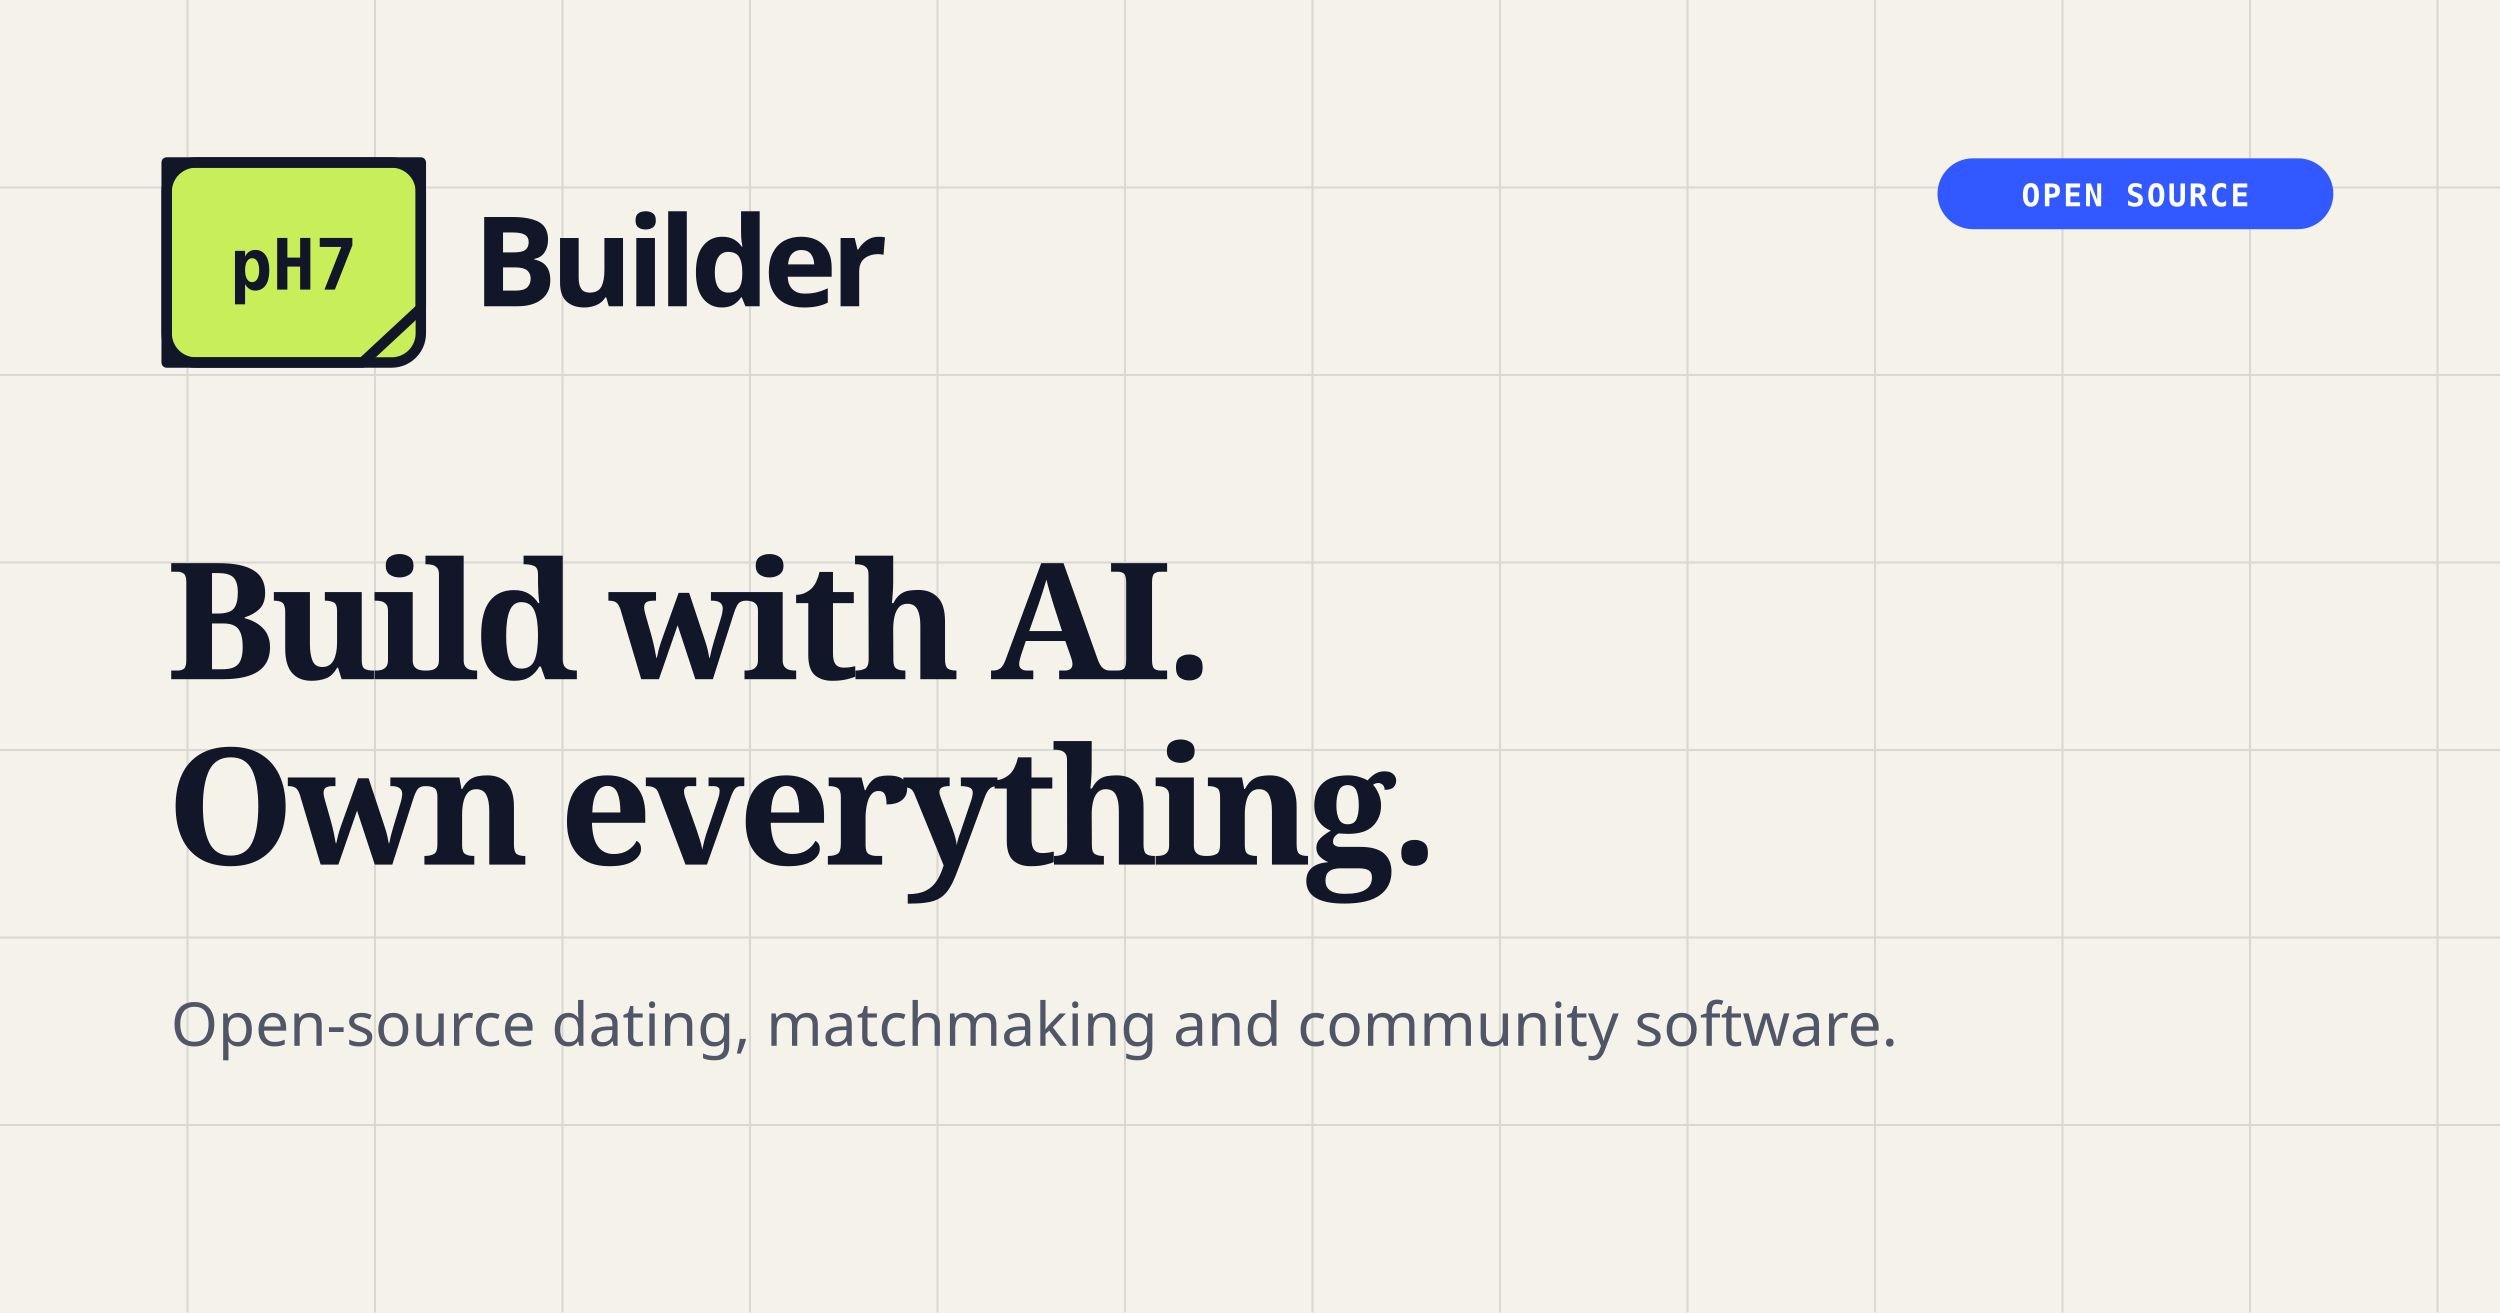
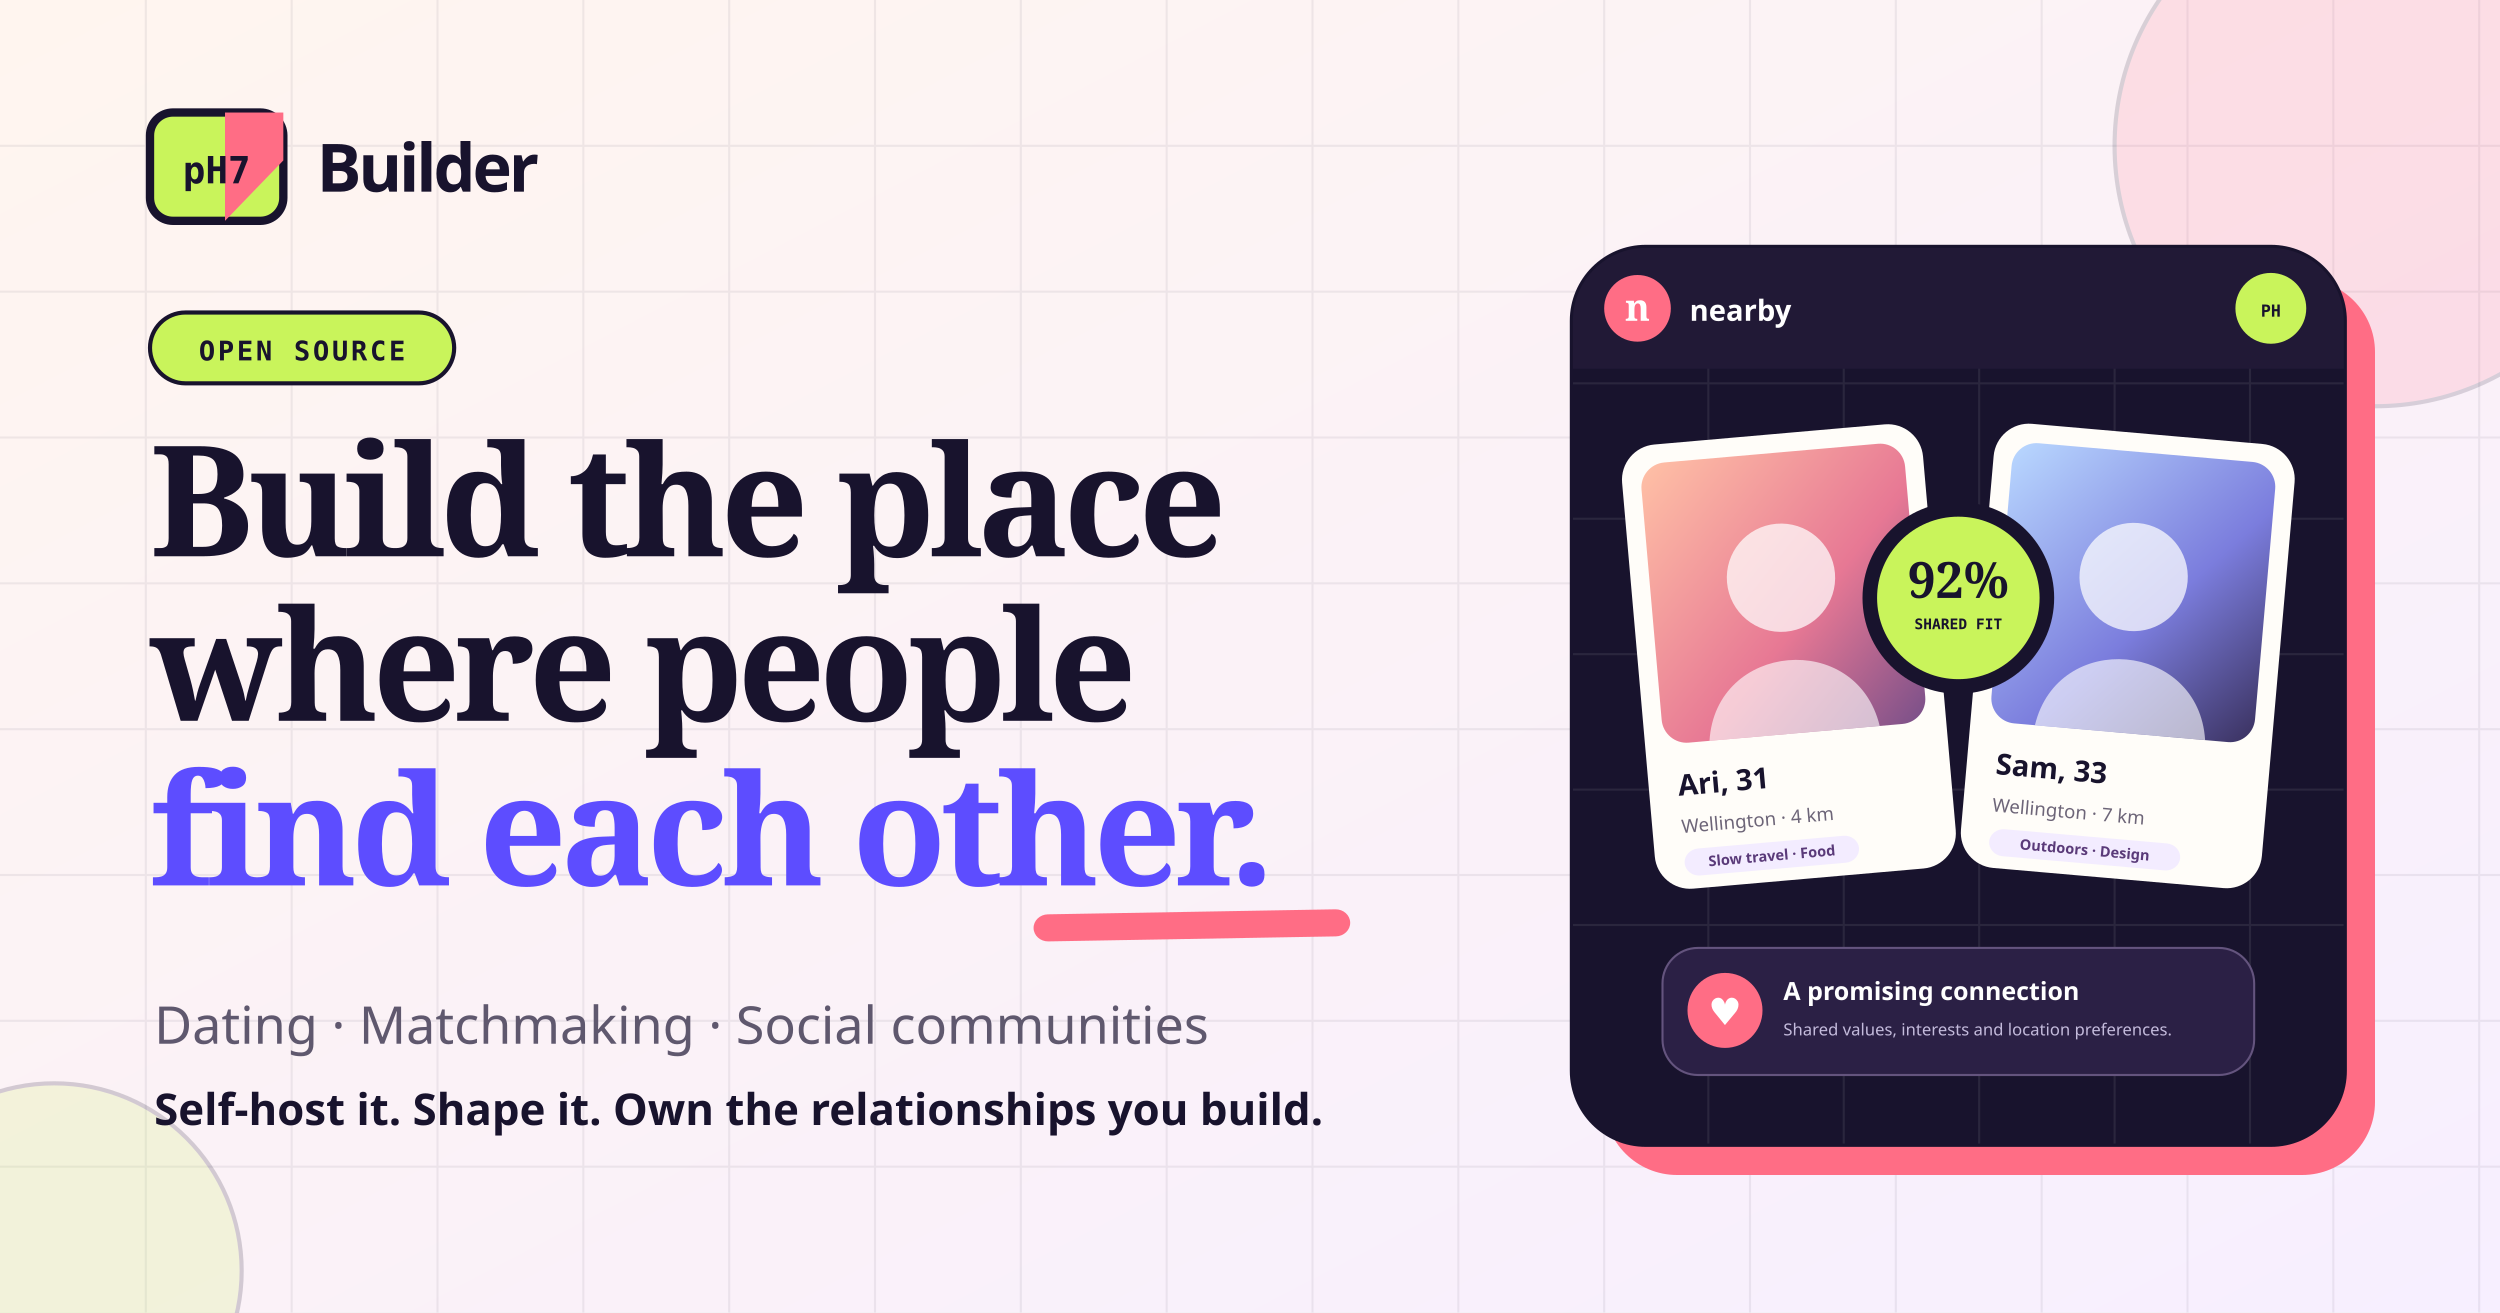
<svg xmlns="http://www.w3.org/2000/svg" width="1200" height="630" viewBox="0 0 1200 630">
-   <rect width="1200" height="630" fill="#f4f2e9" />
-   <g opacity=".12" stroke="#111628">
-     <path d="M0 90h1200M0 180h1200M0 270h1200M0 360h1200M0 450h1200M0 540h1200" />
-     <path d="M90 0v630M180 0v630M270 0v630M360 0v630M450 0v630M540 0v630M630 0v630M720 0v630M810 0v630M900 0v630M990 0v630M1080 0v630M1170 0v630" />
+   <defs>
+     <linearGradient id="paper" x1="0" y1="0" x2="1" y2="1">
+       <stop offset="0" stop-color="#fff5ef" />
+       <stop offset="1" stop-color="#f7efff" />
+     </linearGradient>
+     <linearGradient id="ari" x1="0" y1="0" x2="1" y2="1">
+       <stop offset="0" stop-color="#ffc1a6" />
+       <stop offset=".58" stop-color="#e77894" />
+       <stop offset="1" stop-color="#784f89" />
+     </linearGradient>
+     <linearGradient id="sam" x1="0" y1="0" x2="1" y2="1">
+       <stop offset="0" stop-color="#b9d8ff" />
+       <stop offset=".58" stop-color="#7b7ddd" />
+       <stop offset="1" stop-color="#3a315f" />
+     </linearGradient>
+     <clipPath id="scene">
+       <rect x="755" y="119" width="370" height="430" rx="35" />
+     </clipPath>
+   </defs>
+   <rect width="1200" height="630" fill="url(#paper)" />
+   <g opacity=".07" stroke="#18132d">
+     <path d="M0 70h1200M0 140h1200M0 210h1200M0 280h1200M0 350h1200M0 420h1200M0 490h1200M0 560h1200" />
+     <path d="M70 0v630M140 0v630M210 0v630M280 0v630M350 0v630M420 0v630M490 0v630M560 0v630M630 0v630M700 0v630M770 0v630M840 0v630M910 0v630M980 0v630M1050 0v630M1120 0v630M1190 0v630" />
  </g>
-   <rect x="80" y="78" width="122" height="96" rx="14" fill="#c8ef5a" stroke="#111628" stroke-width="5" />
-   <path d="M80 78h122v70l-28 26H80z" fill="none" stroke="#111628" stroke-width="5" stroke-linejoin="round" />
-   <text x="141" y="139" text-anchor="middle" font-family="ui-monospace, monospace" font-size="34" font-weight="800" fill="#111628">pH7</text>
-   <text x="227" y="147" font-family="ui-sans-serif, sans-serif" font-size="60" font-weight="800" letter-spacing="-3" fill="#111628">Builder</text>
-   <text x="80" y="326" font-family="Georgia, serif" font-size="78" font-weight="700" letter-spacing="-3" fill="#111628">Build with AI.</text>
-   <text x="80" y="415" font-family="Georgia, serif" font-size="78" font-weight="700" letter-spacing="-3" fill="#111628">Own everything.</text>
-   <text x="82" y="502" font-family="ui-sans-serif, sans-serif" font-size="29" fill="#505568">Open-source dating, matchmaking and community software.</text>
-   <rect x="930" y="76" width="190" height="34" rx="17" fill="#3159ff" />
-   <text x="1025" y="99" text-anchor="middle" font-family="ui-monospace, monospace" font-size="15" font-weight="700" letter-spacing="1" fill="white">OPEN SOURCE</text>
+   <circle cx="1140" cy="70" r="125" fill="#ff6d85" opacity=".16" stroke="#18132d" stroke-width="2" />
+   <circle cx="26" cy="610" r="90" fill="#c9f45b" opacity=".18" stroke="#18132d" stroke-width="2" />
+   <g transform="translate(72 54)">
+     <rect width="64" height="52" rx="11" fill="#c9f45b" stroke="#18132d" stroke-width="4" />
+     <path d="M36 0h28v23L36 52z" fill="#ff6d85" />
+     <text x="32" y="34" text-anchor="middle" font-family="ui-monospace, monospace" font-size="18" font-weight="900" fill="#18132d">pH7</text>
+     <text x="80" y="38" font-family="ui-sans-serif, sans-serif" font-size="32" font-weight="900" letter-spacing="-1.5" fill="#18132d">Builder</text>
+   </g>
+   <g transform="translate(72 150)">
+     <rect width="146" height="34" rx="17" fill="#c9f45b" stroke="#18132d" stroke-width="2" />
+     <text x="73" y="23" text-anchor="middle" font-family="ui-monospace, monospace" font-size="13" font-weight="800" letter-spacing="1.3" fill="#18132d">OPEN SOURCE</text>
+   </g>
+   <text x="72" y="267" font-family="Georgia, serif" font-size="74" font-weight="700" letter-spacing="-3" fill="#18132d">Build the place</text>
+   <text x="72" y="346" font-family="Georgia, serif" font-size="74" font-weight="700" letter-spacing="-3" fill="#18132d">where people</text>
+   <text x="72" y="425" font-family="Georgia, serif" font-size="74" font-weight="700" letter-spacing="-3" fill="#5d4dff">find each other.</text>
+   <rect x="496" y="439" width="152" height="13" rx="7" fill="#ff6d85" transform="rotate(-1 496 439)" />
+   <text x="74" y="501" font-family="ui-sans-serif, sans-serif" font-size="25" fill="#5f586e">Dating · Matchmaking · Social communities</text>
+   <text x="74" y="540" font-family="ui-sans-serif, sans-serif" font-size="21" font-weight="700" fill="#18132d">Self-host it. Shape it. Own the relationships you build.</text>
+   <rect x="770" y="134" width="370" height="430" rx="35" fill="#ff6d85" />
+   <rect x="755" y="119" width="370" height="430" rx="35" fill="#18132d" stroke="#18132d" stroke-width="3" />
+   <g clip-path="url(#scene)">
+     <g opacity=".08" stroke="white">
+       <path d="M755 184h370M755 249h370M755 314h370M755 379h370M755 444h370M820 119v430M885 119v430M950 119v430M1015 119v430M1080 119v430" />
+     </g>
+     <rect x="755" y="119" width="370" height="58" fill="#211936" />
+     <circle cx="786" cy="148" r="16" fill="#ff6d85" />
+     <text x="786" y="154" text-anchor="middle" font-family="Georgia, serif" font-size="18" font-weight="900" fill="white">n</text>
+     <text x="811" y="154" font-family="ui-sans-serif, sans-serif" font-size="14" font-weight="800" fill="white">nearby</text>
+     <circle cx="1090" cy="148" r="17" fill="#c9f45b" />
+     <text x="1090" y="152" text-anchor="middle" font-family="ui-monospace, monospace" font-size="8" font-weight="900" fill="#18132d">PH</text>
+     <path d="M851 305C905 248 970 249 1027 305" fill="none" stroke="#c9f45b" stroke-width="2" stroke-dasharray="6 8" opacity=".58" />
+     <g transform="translate(786 208) rotate(-5 74 105)">
+       <rect width="145" height="214" rx="17" fill="#fffdf9" />
+       <rect x="9" y="9" width="127" height="135" rx="12" fill="url(#ari)" />
+       <circle cx="72" cy="69" r="26" fill="white" opacity=".72" />
+       <path d="M31 144c7-47 75-47 82 0" fill="white" opacity=".62" />
+       <text x="14" y="169" font-family="ui-sans-serif, sans-serif" font-size="14" font-weight="800" fill="#18132d">Ari, 31</text>
+       <text x="14" y="187" font-family="ui-sans-serif, sans-serif" font-size="9" fill="#6d6578">Wellington · 4 km</text>
+       <rect x="14" y="195" width="84" height="13" rx="7" fill="#f3ecff" />
+       <text x="56" y="204" text-anchor="middle" font-family="ui-sans-serif, sans-serif" font-size="7" font-weight="700" fill="#5a3a79">Slow travel · Food</text>
+     </g>
+     <g transform="translate(949 208) rotate(5 74 105)">
+       <rect width="145" height="214" rx="17" fill="#fffdf9" />
+       <rect x="9" y="9" width="127" height="135" rx="12" fill="url(#sam)" />
+       <circle cx="72" cy="69" r="26" fill="white" opacity=".72" />
+       <path d="M31 144c7-47 75-47 82 0" fill="white" opacity=".62" />
+       <text x="14" y="169" font-family="ui-sans-serif, sans-serif" font-size="14" font-weight="800" fill="#18132d">Sam, 33</text>
+       <text x="14" y="187" font-family="ui-sans-serif, sans-serif" font-size="9" fill="#6d6578">Wellington · 7 km</text>
+       <rect x="14" y="195" width="92" height="13" rx="7" fill="#f3ecff" />
+       <text x="60" y="204" text-anchor="middle" font-family="ui-sans-serif, sans-serif" font-size="7" font-weight="700" fill="#5a3a79">Outdoors · Design</text>
+     </g>
+     <circle cx="940" cy="287" r="46" fill="#18132d" />
+     <circle cx="940" cy="287" r="39" fill="#c9f45b" />
+     <text x="940" y="287" text-anchor="middle" font-family="Georgia, serif" font-size="24" font-weight="900" fill="#18132d">92%</text>
+     <text x="940" y="302" text-anchor="middle" font-family="ui-monospace, monospace" font-size="7" font-weight="900" fill="#18132d">SHARED FIT</text>
+     <rect x="798" y="455" width="284" height="61" rx="17" fill="#2b2045" stroke="#64547e" />
+     <circle cx="828" cy="485" r="18" fill="#ff6d85" />
+     <text x="828" y="492" text-anchor="middle" font-family="ui-sans-serif, sans-serif" font-size="18" fill="white">♥</text>
+     <text x="856" y="480" font-family="ui-sans-serif, sans-serif" font-size="12" font-weight="800" fill="white">A promising connection</text>
+     <text x="856" y="497" font-family="ui-sans-serif, sans-serif" font-size="8" fill="#c4bbdc">Shared values, interests and location preferences.</text>
+   </g>
</svg>
